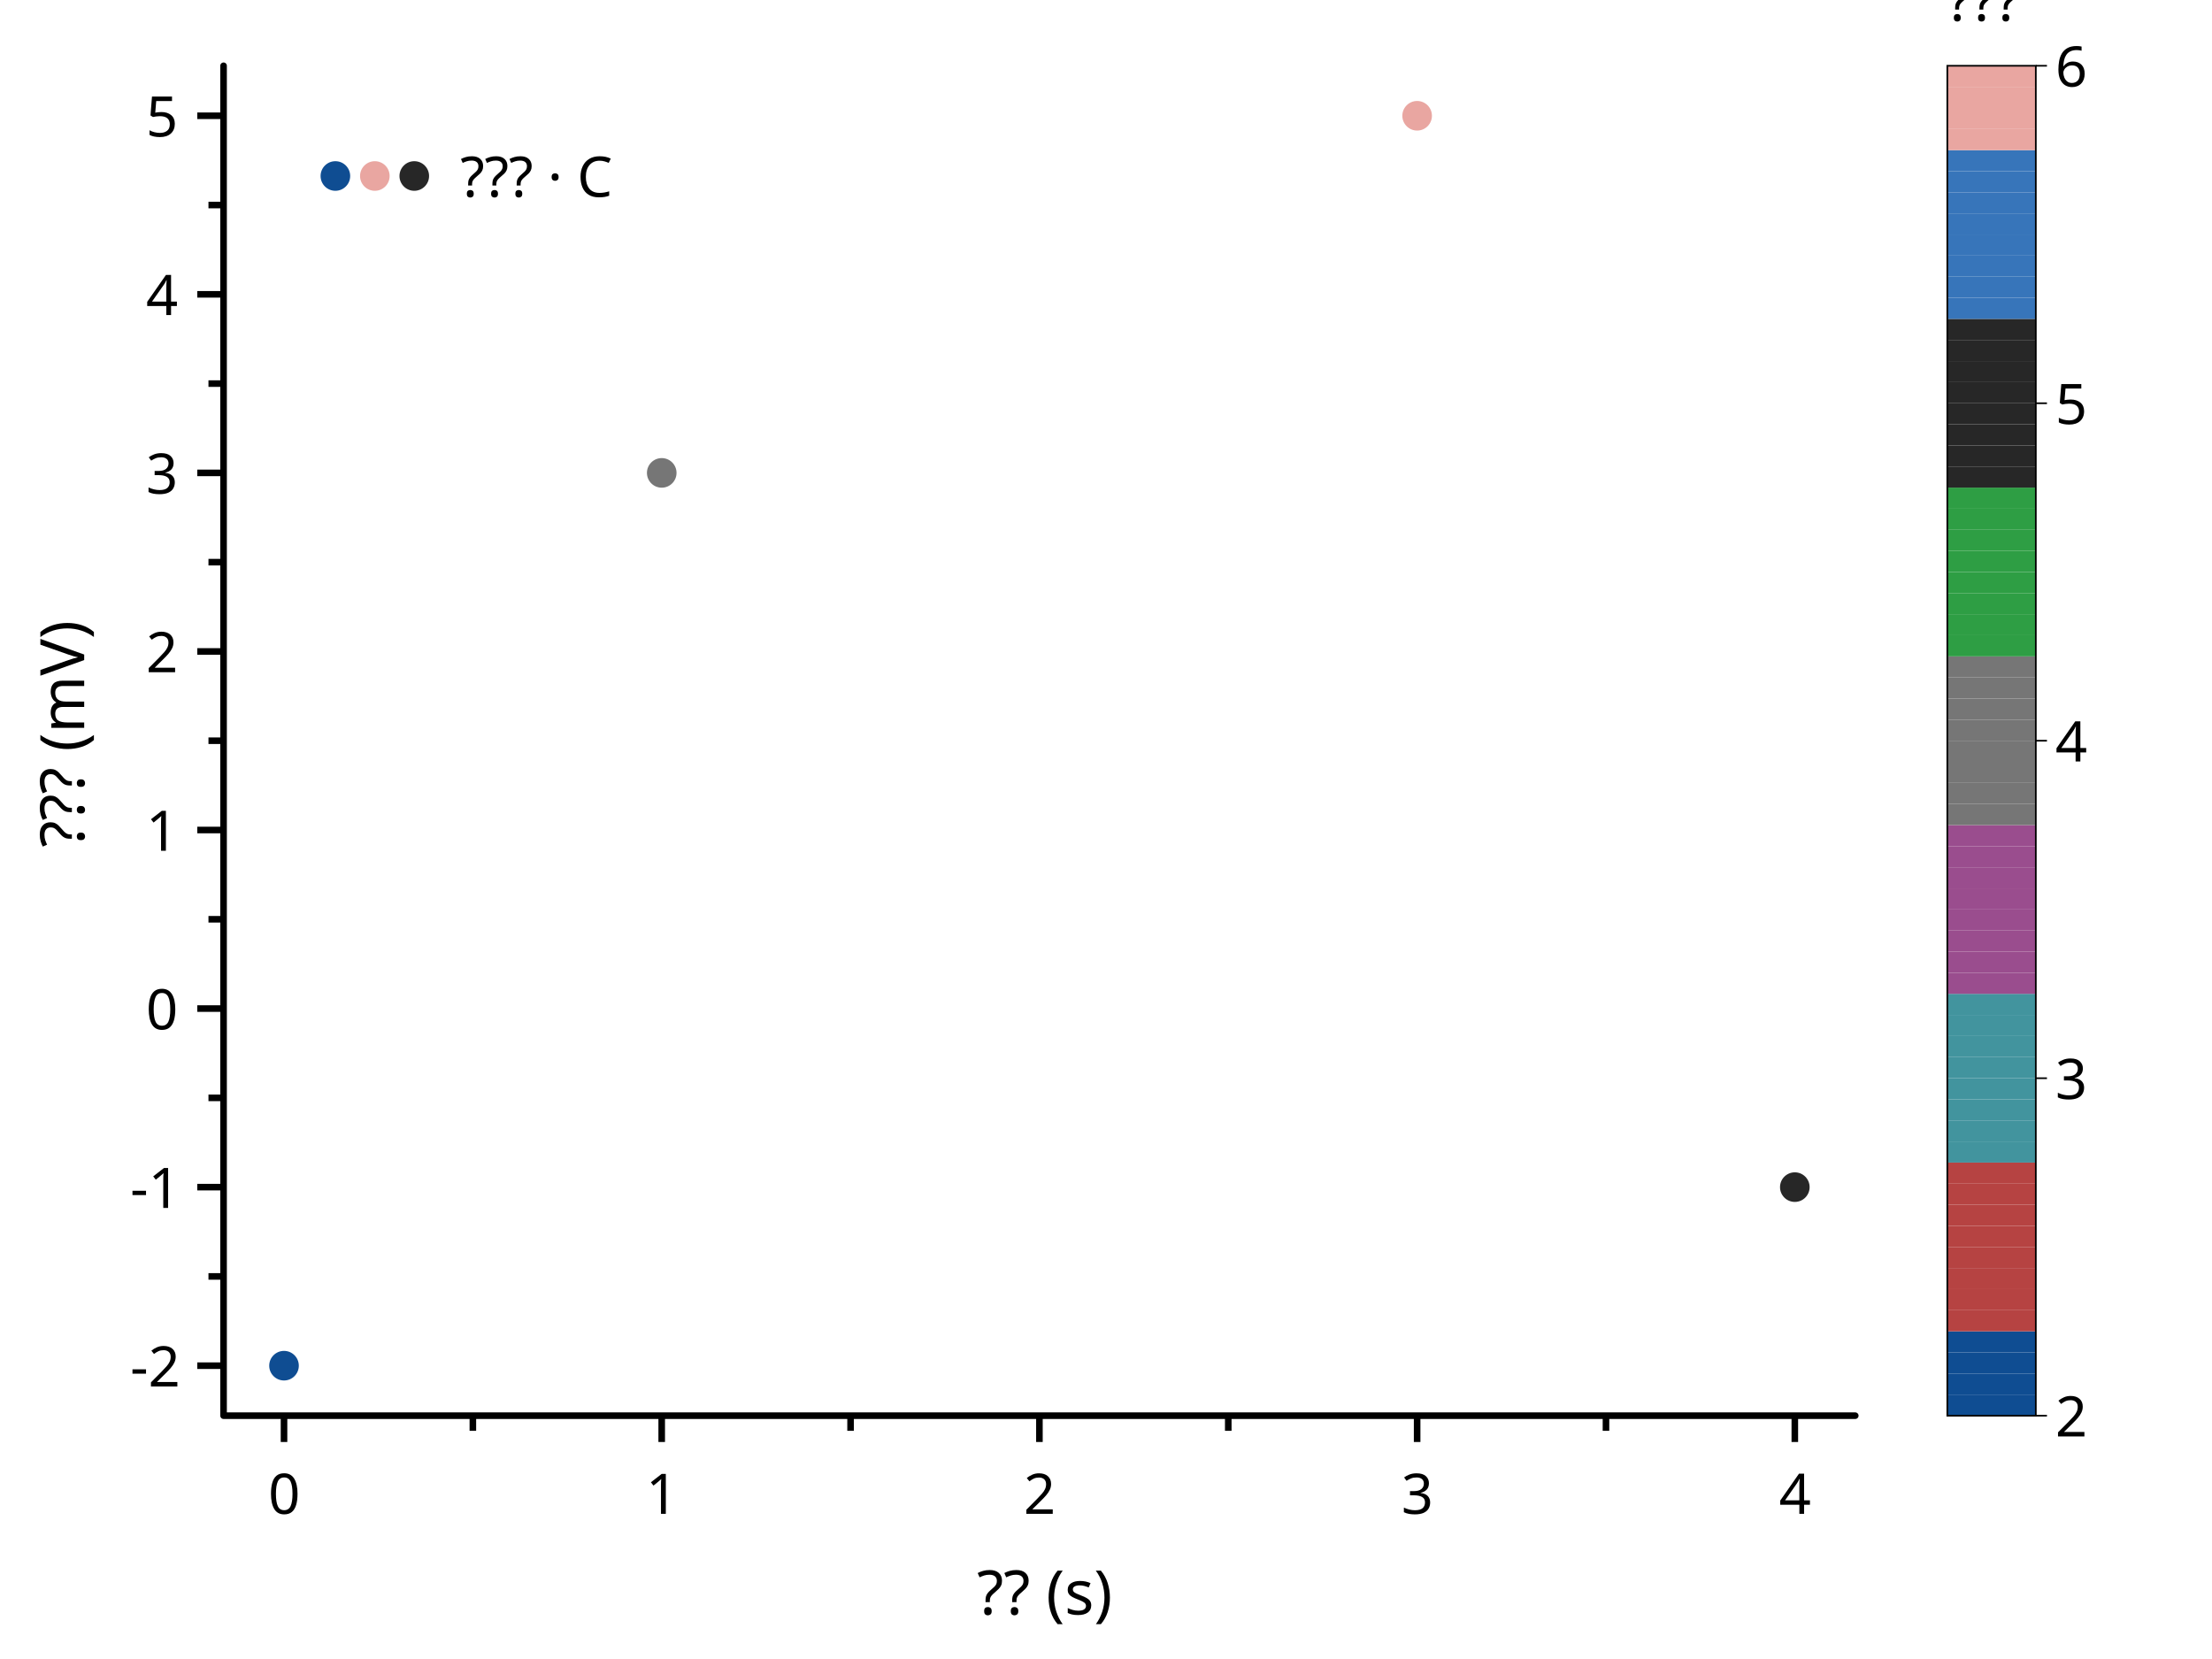
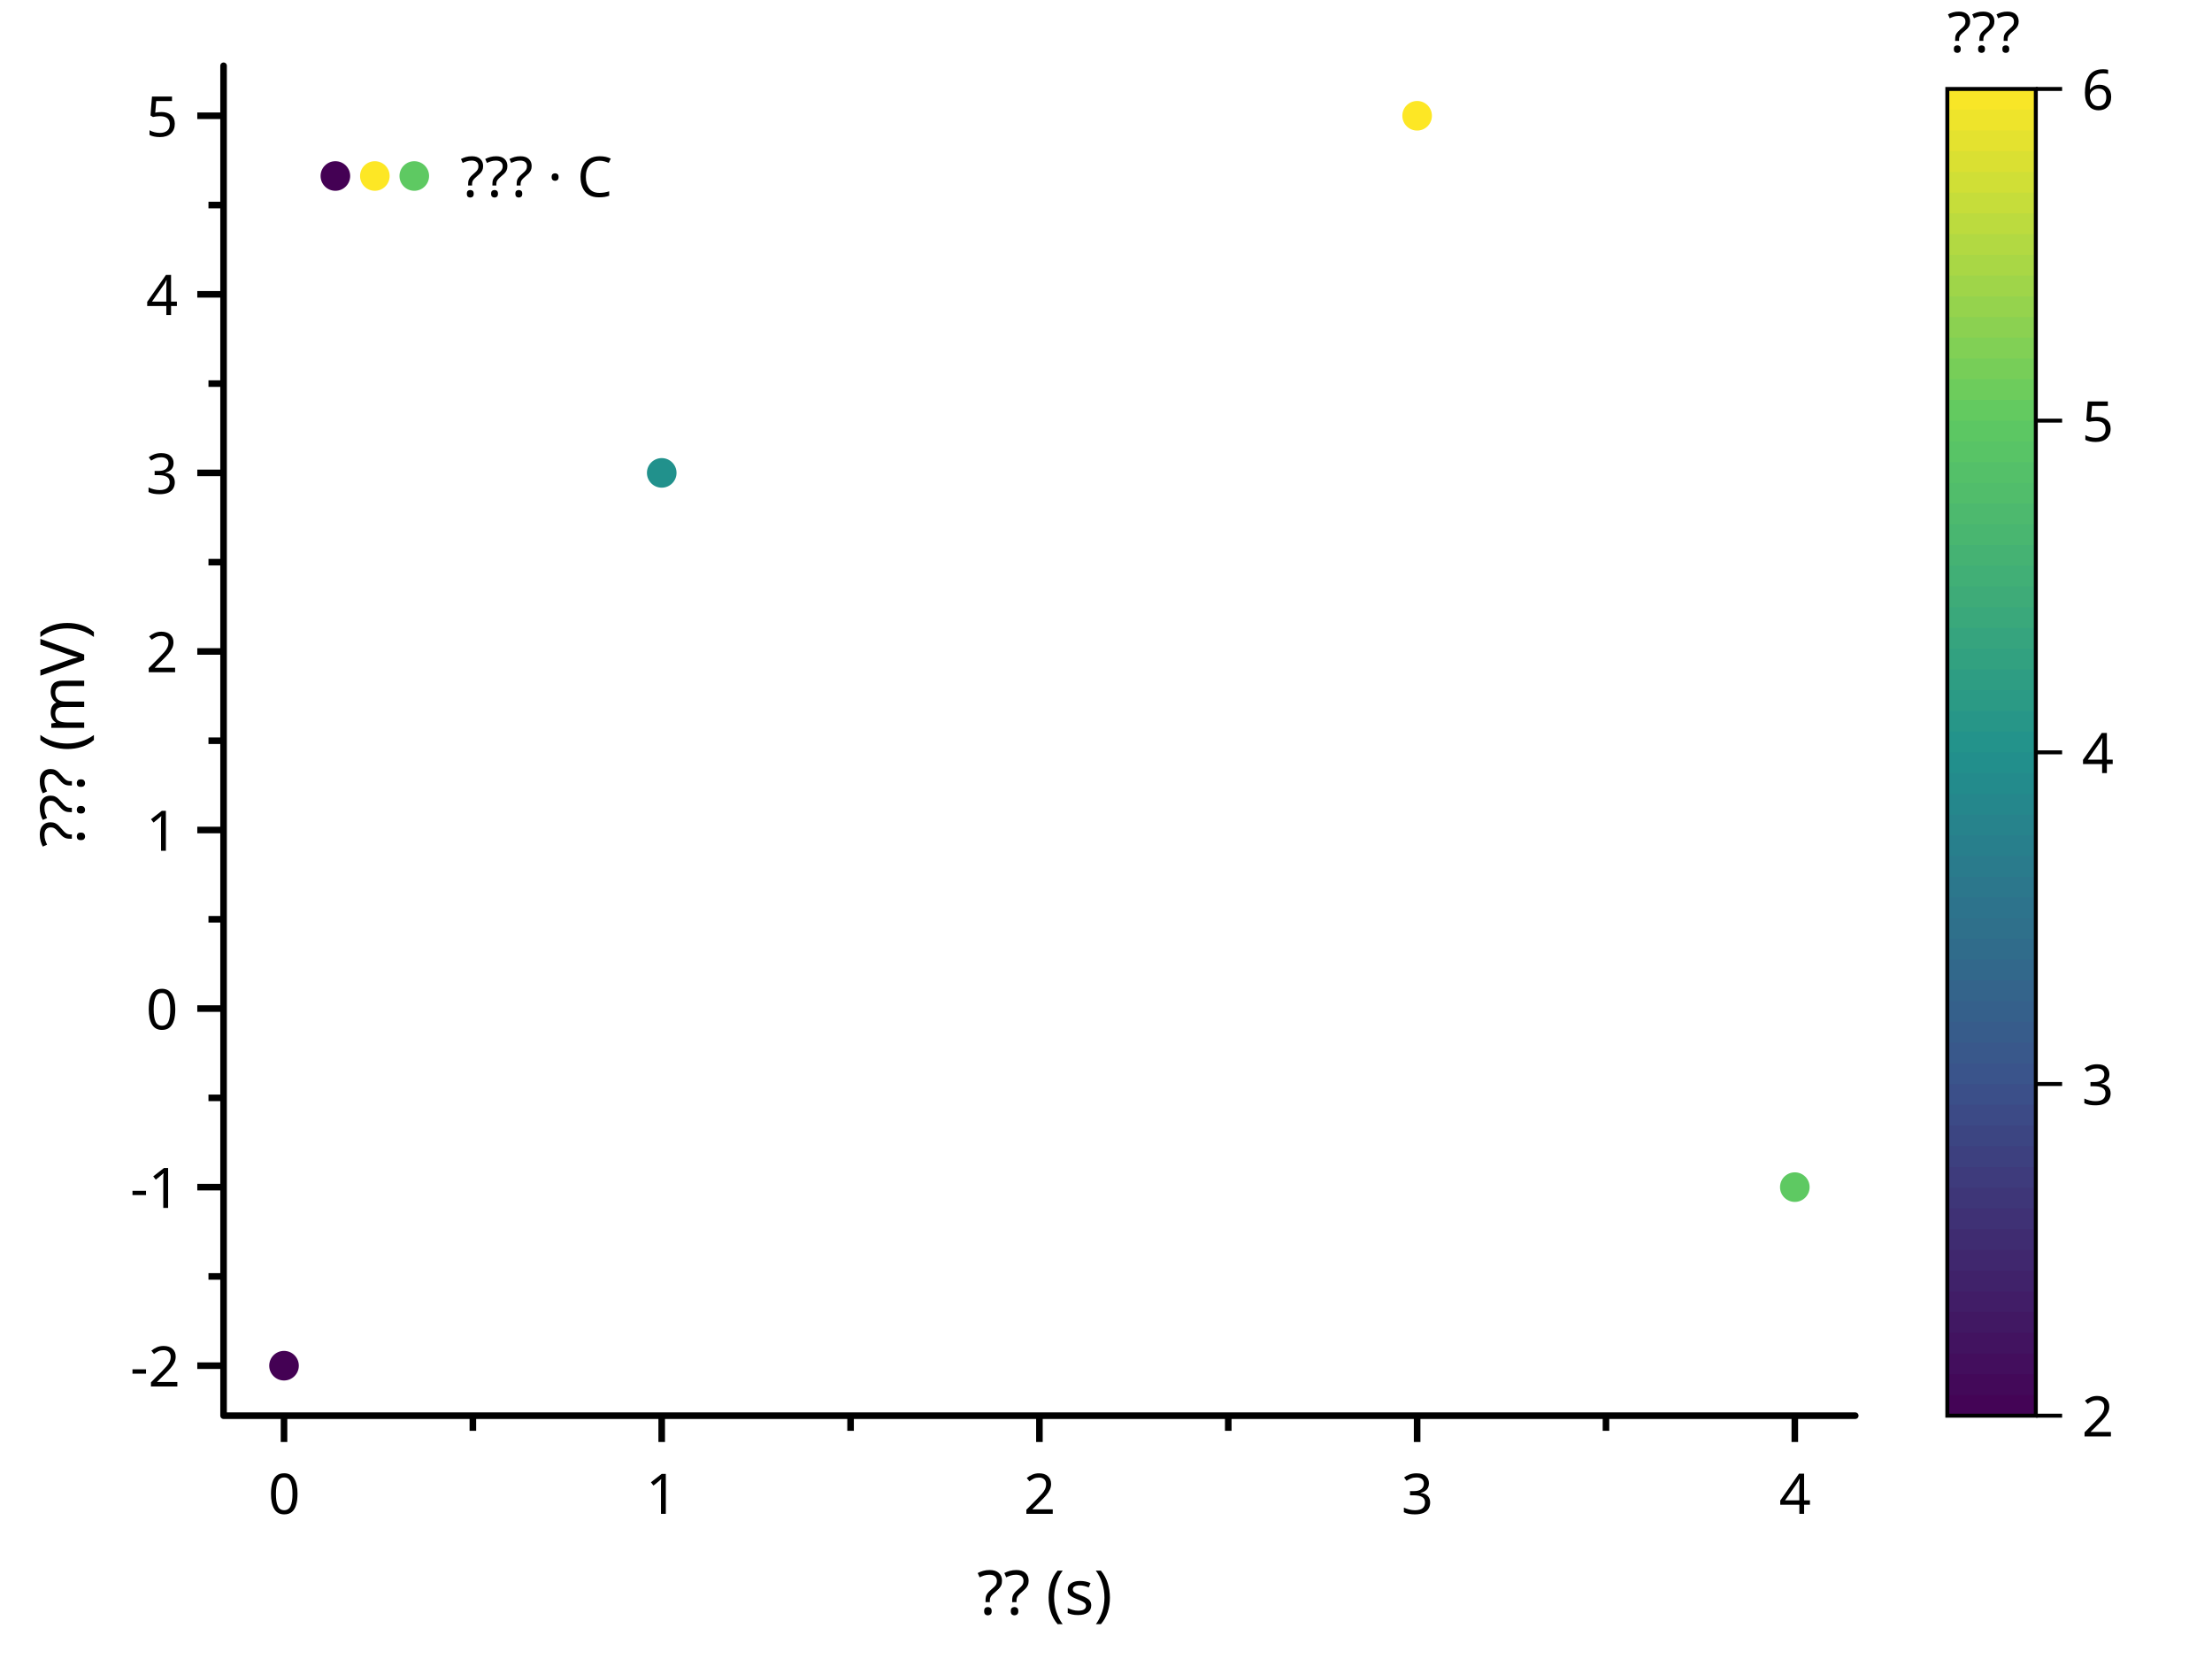
<svg xmlns="http://www.w3.org/2000/svg" width="210mm" height="157.5mm" viewBox="0 0 793.701 595.276" font-family="Arial, 'Microsoft YaHei', 'PingFang SC', 'Noto Sans CJK SC', sans-serif">
  <defs>
    <clipPath id="clip20">
      <rect x="80.225" y="23.596" width="585.473" height="484.377" />
    </clipPath>
  </defs>
  <rect x="0.00" y="0.00" width="793.70" height="595.28" fill="#ffffff" />
-   <path d="M96.60,490.03a5.31,5.31 0 1,0 10.62,0a5.31,5.31 0 1,0 -10.62,0" fill="#0f4d92" />
-   <path d="M232.13,169.68a5.31,5.31 0 1,0 10.62,0a5.31,5.31 0 1,0 -10.62,0" fill="#767676" />
-   <path d="M503.18,41.54a5.31,5.31 0 1,0 10.62,0a5.31,5.31 0 1,0 -10.62,0" fill="#e9a6a1" />
-   <path d="M638.70,425.96a5.31,5.31 0 1,0 10.62,0a5.31,5.31 0 1,0 -10.62,0" fill="#272727" />
+   <path d="M96.60,490.03a5.31,5.31 0 1,0 10.62,0a5.31,5.31 0 1,0 -10.62,0" fill="#440154" />
+   <path d="M232.13,169.68a5.31,5.31 0 1,0 10.62,0a5.31,5.31 0 1,0 -10.62,0" fill="#21918c" />
+   <path d="M503.18,41.54a5.31,5.31 0 1,0 10.62,0a5.31,5.31 0 1,0 -10.62,0" fill="#fde725" />
+   <path d="M638.70,425.96a5.31,5.31 0 1,0 10.62,0a5.31,5.31 0 1,0 -10.62,0" fill="#5ec962" />
  <path d="M80.22,23.60L80.22,507.97L665.70,507.97" fill="none" stroke="#000000" stroke-width="2.36" stroke-linejoin="round" stroke-linecap="round" />
  <g aria-label="0">
    <text x="96.253" y="543.181" font-family="Ubuntu" font-size="20.056" font-weight="300" xml:space="preserve" fill="#000000">0</text>
  </g>
  <g aria-label="1">
    <text x="231.779" y="543.181" font-family="Ubuntu" font-size="20.056" font-weight="300" xml:space="preserve" fill="#000000">1</text>
  </g>
  <g aria-label="2">
    <text x="367.305" y="543.181" font-family="Ubuntu" font-size="20.056" font-weight="300" xml:space="preserve" fill="#000000">2</text>
  </g>
  <g aria-label="3">
    <text x="502.831" y="543.181" font-family="Ubuntu" font-size="20.056" font-weight="300" xml:space="preserve" fill="#000000">3</text>
  </g>
  <g aria-label="4">
    <text x="638.357" y="543.181" font-family="Ubuntu" font-size="20.056" font-weight="300" xml:space="preserve" fill="#000000">4</text>
  </g>
  <g aria-label="-2">
    <text x="46.74" y="497.483" font-family="Ubuntu" font-size="20.056" font-weight="300" xml:space="preserve" fill="#000000">-2</text>
  </g>
  <g aria-label="-1">
    <text x="46.74" y="433.412" font-family="Ubuntu" font-size="20.056" font-weight="300" xml:space="preserve" fill="#000000">-1</text>
  </g>
  <g aria-label="0">
    <text x="52.396" y="369.341" font-family="Ubuntu" font-size="20.056" font-weight="300" xml:space="preserve" fill="#000000">0</text>
  </g>
  <g aria-label="1">
    <text x="52.396" y="305.27" font-family="Ubuntu" font-size="20.056" font-weight="300" xml:space="preserve" fill="#000000">1</text>
  </g>
  <g aria-label="2">
    <text x="52.396" y="241.199" font-family="Ubuntu" font-size="20.056" font-weight="300" xml:space="preserve" fill="#000000">2</text>
  </g>
  <g aria-label="3">
    <text x="52.396" y="177.128" font-family="Ubuntu" font-size="20.056" font-weight="300" xml:space="preserve" fill="#000000">3</text>
  </g>
  <g aria-label="4">
    <text x="52.396" y="113.057" font-family="Ubuntu" font-size="20.056" font-weight="300" xml:space="preserve" fill="#000000">4</text>
  </g>
  <g aria-label="5">
    <text x="52.396" y="48.986" font-family="Ubuntu" font-size="20.056" font-weight="300" xml:space="preserve" fill="#000000">5</text>
  </g>
  <path d="M101.91,507.97L101.91,517.41M237.43,507.97L237.43,517.41M372.96,507.97L372.96,517.41M508.49,507.97L508.49,517.41M644.01,507.97L644.01,517.41M169.67,507.97L169.67,513.40M305.20,507.97L305.20,513.40M440.72,507.97L440.72,513.40M576.25,507.97L576.25,513.40M80.22,490.03L70.79,490.03M80.22,425.96L70.79,425.96M80.22,361.89L70.79,361.89M80.22,297.82L70.79,297.82M80.22,233.75L70.79,233.75M80.22,169.68L70.79,169.68M80.22,105.61L70.79,105.61M80.22,41.54L70.79,41.54M80.22,458.00L74.80,458.00M80.22,393.93L74.80,393.93M80.22,329.85L74.80,329.85M80.22,265.78L74.80,265.78M80.22,201.71L74.80,201.71M80.22,137.64L74.80,137.64M80.22,73.57L74.80,73.57" fill="none" stroke="#000000" stroke-width="2.36" />
  <g aria-label="时间 (s)">
    <text x="350.55" y="579.287" font-family="Ubuntu" font-size="22.015" font-weight="300" xml:space="preserve" fill="#000000">?? (s)</text>
  </g>
  <g aria-label="测量值 (mV)" transform="translate(22.03,265.78) rotate(-90)">
    <text x="-38.25" y="8.178" font-family="Ubuntu" font-size="22.015" font-weight="300" xml:space="preserve" fill="#000000">??? (mV)</text>
  </g>
  <rect x="103.82" y="42.47" width="129.38" height="41.36" fill="#ffffff" />
-   <path d="M115.03,63.15a5.31,5.31 0 1,0 10.62,0a5.31,5.31 0 1,0 -10.62,0" fill="#0f4d92" />
-   <path d="M129.19,63.15a5.31,5.31 0 1,0 10.62,0a5.31,5.31 0 1,0 -10.62,0" fill="#e9a6a1" />
-   <path d="M143.34,63.15a5.31,5.31 0 1,0 10.62,0a5.31,5.31 0 1,0 -10.62,0" fill="#272727" />
+   <path d="M115.03,63.15a5.31,5.31 0 1,0 10.62,0a5.31,5.31 0 1,0 -10.62,0" fill="#440154" />
+   <path d="M129.19,63.15a5.31,5.31 0 1,0 10.62,0a5.31,5.31 0 1,0 -10.62,0" fill="#fde725" />
+   <path d="M143.34,63.15a5.31,5.31 0 1,0 10.62,0a5.31,5.31 0 1,0 -10.62,0" fill="#5ec962" />
  <g aria-label="测量值 · C">
    <text x="165.168" y="70.603" font-family="Ubuntu" font-size="20.056" font-weight="300" xml:space="preserve" fill="#000000">??? · C</text>
  </g>
-   <rect x="698.73" y="500.40" width="31.75" height="7.57" fill="#0f4d92" />
-   <rect x="698.73" y="492.84" width="31.75" height="7.57" fill="#0f4d92" />
-   <rect x="698.73" y="485.27" width="31.75" height="7.57" fill="#0f4d92" />
-   <rect x="698.73" y="477.70" width="31.75" height="7.57" fill="#0f4d92" />
-   <rect x="698.73" y="470.13" width="31.75" height="7.57" fill="#b64342" />
-   <rect x="698.73" y="462.56" width="31.75" height="7.57" fill="#b64342" />
-   <rect x="698.73" y="454.99" width="31.75" height="7.57" fill="#b64342" />
-   <rect x="698.73" y="447.43" width="31.75" height="7.57" fill="#b64342" />
-   <rect x="698.73" y="439.86" width="31.75" height="7.57" fill="#b64342" />
-   <rect x="698.73" y="432.29" width="31.75" height="7.57" fill="#b64342" />
-   <rect x="698.73" y="424.72" width="31.75" height="7.57" fill="#b64342" />
-   <rect x="698.73" y="417.15" width="31.75" height="7.57" fill="#b64342" />
-   <rect x="698.73" y="409.58" width="31.75" height="7.57" fill="#42949e" />
-   <rect x="698.73" y="402.01" width="31.75" height="7.57" fill="#42949e" />
-   <rect x="698.73" y="394.45" width="31.75" height="7.57" fill="#42949e" />
-   <rect x="698.73" y="386.88" width="31.75" height="7.57" fill="#42949e" />
-   <rect x="698.73" y="379.31" width="31.75" height="7.57" fill="#42949e" />
-   <rect x="698.73" y="371.74" width="31.75" height="7.57" fill="#42949e" />
-   <rect x="698.73" y="364.17" width="31.75" height="7.57" fill="#42949e" />
-   <rect x="698.73" y="356.60" width="31.75" height="7.57" fill="#42949e" />
-   <rect x="698.73" y="349.04" width="31.75" height="7.57" fill="#9a4d8e" />
-   <rect x="698.73" y="341.47" width="31.75" height="7.57" fill="#9a4d8e" />
-   <rect x="698.73" y="333.90" width="31.75" height="7.57" fill="#9a4d8e" />
-   <rect x="698.73" y="326.33" width="31.75" height="7.57" fill="#9a4d8e" />
-   <rect x="698.73" y="318.76" width="31.75" height="7.57" fill="#9a4d8e" />
-   <rect x="698.73" y="311.19" width="31.75" height="7.57" fill="#9a4d8e" />
-   <rect x="698.73" y="303.63" width="31.75" height="7.57" fill="#9a4d8e" />
-   <rect x="698.73" y="296.06" width="31.75" height="7.57" fill="#9a4d8e" />
-   <rect x="698.73" y="288.49" width="31.75" height="7.57" fill="#767676" />
-   <rect x="698.73" y="280.92" width="31.75" height="7.57" fill="#767676" />
-   <rect x="698.73" y="273.35" width="31.75" height="7.57" fill="#767676" />
-   <rect x="698.73" y="265.78" width="31.75" height="7.57" fill="#767676" />
-   <rect x="698.73" y="258.22" width="31.75" height="7.57" fill="#767676" />
-   <rect x="698.73" y="250.65" width="31.75" height="7.57" fill="#767676" />
-   <rect x="698.73" y="243.08" width="31.75" height="7.57" fill="#767676" />
-   <rect x="698.73" y="235.51" width="31.75" height="7.57" fill="#767676" />
-   <rect x="698.73" y="227.94" width="31.75" height="7.57" fill="#2e9e44" />
-   <rect x="698.73" y="220.37" width="31.75" height="7.57" fill="#2e9e44" />
-   <rect x="698.73" y="212.81" width="31.75" height="7.57" fill="#2e9e44" />
-   <rect x="698.73" y="205.24" width="31.75" height="7.57" fill="#2e9e44" />
-   <rect x="698.73" y="197.67" width="31.75" height="7.57" fill="#2e9e44" />
-   <rect x="698.73" y="190.10" width="31.75" height="7.57" fill="#2e9e44" />
-   <rect x="698.73" y="182.53" width="31.75" height="7.57" fill="#2e9e44" />
-   <rect x="698.73" y="174.96" width="31.75" height="7.57" fill="#2e9e44" />
-   <rect x="698.73" y="167.39" width="31.75" height="7.57" fill="#272727" />
-   <rect x="698.73" y="159.83" width="31.75" height="7.57" fill="#272727" />
-   <rect x="698.73" y="152.26" width="31.75" height="7.57" fill="#272727" />
-   <rect x="698.73" y="144.69" width="31.75" height="7.57" fill="#272727" />
-   <rect x="698.73" y="137.12" width="31.75" height="7.57" fill="#272727" />
-   <rect x="698.73" y="129.55" width="31.75" height="7.57" fill="#272727" />
-   <rect x="698.73" y="121.98" width="31.75" height="7.57" fill="#272727" />
-   <rect x="698.73" y="114.42" width="31.75" height="7.57" fill="#272727" />
-   <rect x="698.73" y="106.85" width="31.75" height="7.57" fill="#3775ba" />
-   <rect x="698.73" y="99.28" width="31.75" height="7.57" fill="#3775ba" />
-   <rect x="698.73" y="91.71" width="31.75" height="7.57" fill="#3775ba" />
-   <rect x="698.73" y="84.14" width="31.75" height="7.57" fill="#3775ba" />
-   <rect x="698.73" y="76.57" width="31.75" height="7.57" fill="#3775ba" />
-   <rect x="698.73" y="69.01" width="31.75" height="7.57" fill="#3775ba" />
-   <rect x="698.73" y="61.44" width="31.75" height="7.57" fill="#3775ba" />
-   <rect x="698.73" y="53.87" width="31.75" height="7.57" fill="#3775ba" />
-   <rect x="698.73" y="46.30" width="31.75" height="7.57" fill="#e9a6a1" />
-   <rect x="698.73" y="38.73" width="31.75" height="7.57" fill="#e9a6a1" />
-   <rect x="698.73" y="31.16" width="31.75" height="7.57" fill="#e9a6a1" />
-   <rect x="698.73" y="23.60" width="31.75" height="7.57" fill="#e9a6a1" />
-   <rect x="698.73" y="23.60" width="31.75" height="484.38" fill="none" stroke="#000000" stroke-width="0.6" />
-   <path d="M730.48,507.97L734.48,507.97" fill="none" stroke="#000000" stroke-width="0.6" />
+   <rect x="698.73" y="496.81" width="31.75" height="11.16" fill="#440456" />
+   <rect x="698.73" y="489.38" width="31.75" height="11.16" fill="#430959" />
+   <rect x="698.73" y="481.94" width="31.75" height="11.16" fill="#430e5d" />
+   <rect x="698.73" y="474.50" width="31.75" height="11.16" fill="#421360" />
+   <rect x="698.73" y="467.06" width="31.75" height="11.16" fill="#411863" />
+   <rect x="698.73" y="459.62" width="31.75" height="11.16" fill="#411d67" />
+   <rect x="698.73" y="452.18" width="31.75" height="11.16" fill="#40226a" />
+   <rect x="698.73" y="444.75" width="31.75" height="11.16" fill="#40276e" />
+   <rect x="698.73" y="437.31" width="31.75" height="11.16" fill="#3f2c71" />
+   <rect x="698.73" y="429.87" width="31.75" height="11.16" fill="#3f3175" />
+   <rect x="698.73" y="422.43" width="31.75" height="11.16" fill="#3e3678" />
+   <rect x="698.73" y="414.99" width="31.75" height="11.16" fill="#3e3b7c" />
+   <rect x="698.73" y="407.56" width="31.75" height="11.16" fill="#3d407f" />
+   <rect x="698.73" y="400.12" width="31.75" height="11.16" fill="#3c4582" />
+   <rect x="698.73" y="392.68" width="31.75" height="11.16" fill="#3c4a86" />
+   <rect x="698.73" y="385.24" width="31.75" height="11.16" fill="#3b4f89" />
+   <rect x="698.73" y="377.80" width="31.75" height="11.16" fill="#3a548b" />
+   <rect x="698.73" y="370.36" width="31.75" height="11.16" fill="#39588b" />
+   <rect x="698.73" y="362.93" width="31.75" height="11.16" fill="#375c8b" />
+   <rect x="698.73" y="355.49" width="31.75" height="11.16" fill="#35608b" />
+   <rect x="698.73" y="348.05" width="31.75" height="11.16" fill="#34648b" />
+   <rect x="698.73" y="340.61" width="31.75" height="11.16" fill="#32688b" />
+   <rect x="698.73" y="333.17" width="31.75" height="11.16" fill="#306c8b" />
+   <rect x="698.73" y="325.73" width="31.75" height="11.16" fill="#2f708b" />
+   <rect x="698.73" y="318.30" width="31.75" height="11.16" fill="#2d738c" />
+   <rect x="698.73" y="310.86" width="31.75" height="11.16" fill="#2c778c" />
+   <rect x="698.73" y="303.42" width="31.75" height="11.16" fill="#2a7b8c" />
+   <rect x="698.73" y="295.98" width="31.75" height="11.16" fill="#287f8c" />
+   <rect x="698.73" y="288.54" width="31.75" height="11.16" fill="#27838c" />
+   <rect x="698.73" y="281.10" width="31.75" height="11.16" fill="#25878c" />
+   <rect x="698.73" y="273.67" width="31.75" height="11.16" fill="#238b8c" />
+   <rect x="698.73" y="266.23" width="31.75" height="11.16" fill="#228f8c" />
+   <rect x="698.73" y="258.79" width="31.75" height="11.16" fill="#23938b" />
+   <rect x="698.73" y="251.35" width="31.75" height="11.16" fill="#279688" />
+   <rect x="698.73" y="243.91" width="31.75" height="11.16" fill="#2b9a85" />
+   <rect x="698.73" y="236.47" width="31.75" height="11.16" fill="#2e9d83" />
+   <rect x="698.73" y="229.04" width="31.75" height="11.16" fill="#32a180" />
+   <rect x="698.73" y="221.60" width="31.75" height="11.16" fill="#36a47e" />
+   <rect x="698.73" y="214.16" width="31.75" height="11.16" fill="#3aa87b" />
+   <rect x="698.73" y="206.72" width="31.75" height="11.16" fill="#3eab78" />
+   <rect x="698.73" y="199.28" width="31.75" height="11.16" fill="#41af76" />
+   <rect x="698.73" y="191.84" width="31.75" height="11.16" fill="#45b273" />
+   <rect x="698.73" y="184.41" width="31.75" height="11.16" fill="#49b670" />
+   <rect x="698.73" y="176.97" width="31.75" height="11.16" fill="#4db96e" />
+   <rect x="698.73" y="169.53" width="31.75" height="11.16" fill="#51bd6b" />
+   <rect x="698.73" y="162.09" width="31.75" height="11.16" fill="#54c069" />
+   <rect x="698.73" y="154.65" width="31.75" height="11.16" fill="#58c466" />
+   <rect x="698.73" y="147.21" width="31.75" height="11.16" fill="#5cc763" />
+   <rect x="698.73" y="139.78" width="31.75" height="11.16" fill="#63ca60" />
+   <rect x="698.73" y="132.34" width="31.75" height="11.16" fill="#6dcc5c" />
+   <rect x="698.73" y="124.90" width="31.75" height="11.16" fill="#77ce58" />
+   <rect x="698.73" y="117.46" width="31.75" height="11.16" fill="#81d055" />
+   <rect x="698.73" y="110.02" width="31.75" height="11.16" fill="#8bd151" />
+   <rect x="698.73" y="102.59" width="31.75" height="11.16" fill="#95d34d" />
+   <rect x="698.73" y="95.15" width="31.75" height="11.16" fill="#9fd549" />
+   <rect x="698.73" y="87.71" width="31.75" height="11.16" fill="#a9d745" />
+   <rect x="698.73" y="80.27" width="31.75" height="11.16" fill="#b2d942" />
+   <rect x="698.73" y="72.83" width="31.75" height="11.16" fill="#bcdb3e" />
+   <rect x="698.73" y="65.39" width="31.75" height="11.16" fill="#c6dd3a" />
+   <rect x="698.73" y="57.96" width="31.75" height="11.16" fill="#d0df36" />
+   <rect x="698.73" y="50.52" width="31.75" height="11.16" fill="#dae032" />
+   <rect x="698.73" y="43.08" width="31.75" height="11.16" fill="#e4e22f" />
+   <rect x="698.73" y="35.64" width="31.75" height="11.16" fill="#eee42b" />
+   <rect x="698.73" y="31.92" width="31.75" height="7.44" fill="#f8e627" />
+   <rect x="698.73" y="31.92" width="31.75" height="476.05" fill="none" stroke="#000000" stroke-width="1.416" />
+   <path d="M730.48,507.97L739.92,507.97" fill="none" stroke="#000000" stroke-width="1.416" />
  <g aria-label="2">
-     <text x="737.479" y="515.423" font-family="Ubuntu" font-size="20.056" font-weight="300" xml:space="preserve" fill="#000000">2</text>
+     <text x="746.996" y="515.423" font-family="Ubuntu" font-size="20.056" font-weight="300" xml:space="preserve" fill="#000000">2</text>
  </g>
-   <path d="M730.48,386.88L734.48,386.88" fill="none" stroke="#000000" stroke-width="0.6" />
+   <path d="M730.48,388.96L739.92,388.96" fill="none" stroke="#000000" stroke-width="1.416" />
  <g aria-label="3">
-     <text x="737.479" y="394.329" font-family="Ubuntu" font-size="20.056" font-weight="300" xml:space="preserve" fill="#000000">3</text>
+     <text x="746.996" y="396.41" font-family="Ubuntu" font-size="20.056" font-weight="300" xml:space="preserve" fill="#000000">3</text>
  </g>
-   <path d="M730.48,265.78L734.48,265.78" fill="none" stroke="#000000" stroke-width="0.6" />
+   <path d="M730.48,269.95L739.92,269.95" fill="none" stroke="#000000" stroke-width="1.416" />
  <g aria-label="4">
-     <text x="737.479" y="273.235" font-family="Ubuntu" font-size="20.056" font-weight="300" xml:space="preserve" fill="#000000">4</text>
+     <text x="746.996" y="277.398" font-family="Ubuntu" font-size="20.056" font-weight="300" xml:space="preserve" fill="#000000">4</text>
  </g>
-   <path d="M730.48,144.69L734.48,144.69" fill="none" stroke="#000000" stroke-width="0.6" />
+   <path d="M730.48,150.93L739.92,150.93" fill="none" stroke="#000000" stroke-width="1.416" />
  <g aria-label="5">
-     <text x="737.479" y="152.141" font-family="Ubuntu" font-size="20.056" font-weight="300" xml:space="preserve" fill="#000000">5</text>
+     <text x="746.996" y="158.385" font-family="Ubuntu" font-size="20.056" font-weight="300" xml:space="preserve" fill="#000000">5</text>
  </g>
-   <path d="M730.48,23.60L734.48,23.60" fill="none" stroke="#000000" stroke-width="0.6" />
+   <path d="M730.48,31.92L739.92,31.92" fill="none" stroke="#000000" stroke-width="1.416" />
  <g aria-label="6">
-     <text x="737.479" y="31.046" font-family="Ubuntu" font-size="20.056" font-weight="300" xml:space="preserve" fill="#000000">6</text>
+     <text x="746.996" y="39.372" font-family="Ubuntu" font-size="20.056" font-weight="300" xml:space="preserve" fill="#000000">6</text>
  </g>
  <g aria-label="对照值">
-     <text x="698.731" y="7.451" font-family="Ubuntu" font-size="20.056" font-weight="300" xml:space="preserve" fill="#000000">???</text>
+     <text x="698.731" y="18.692" font-family="Ubuntu" font-size="20.056" font-weight="300" xml:space="preserve" fill="#000000">???</text>
  </g>
</svg>
